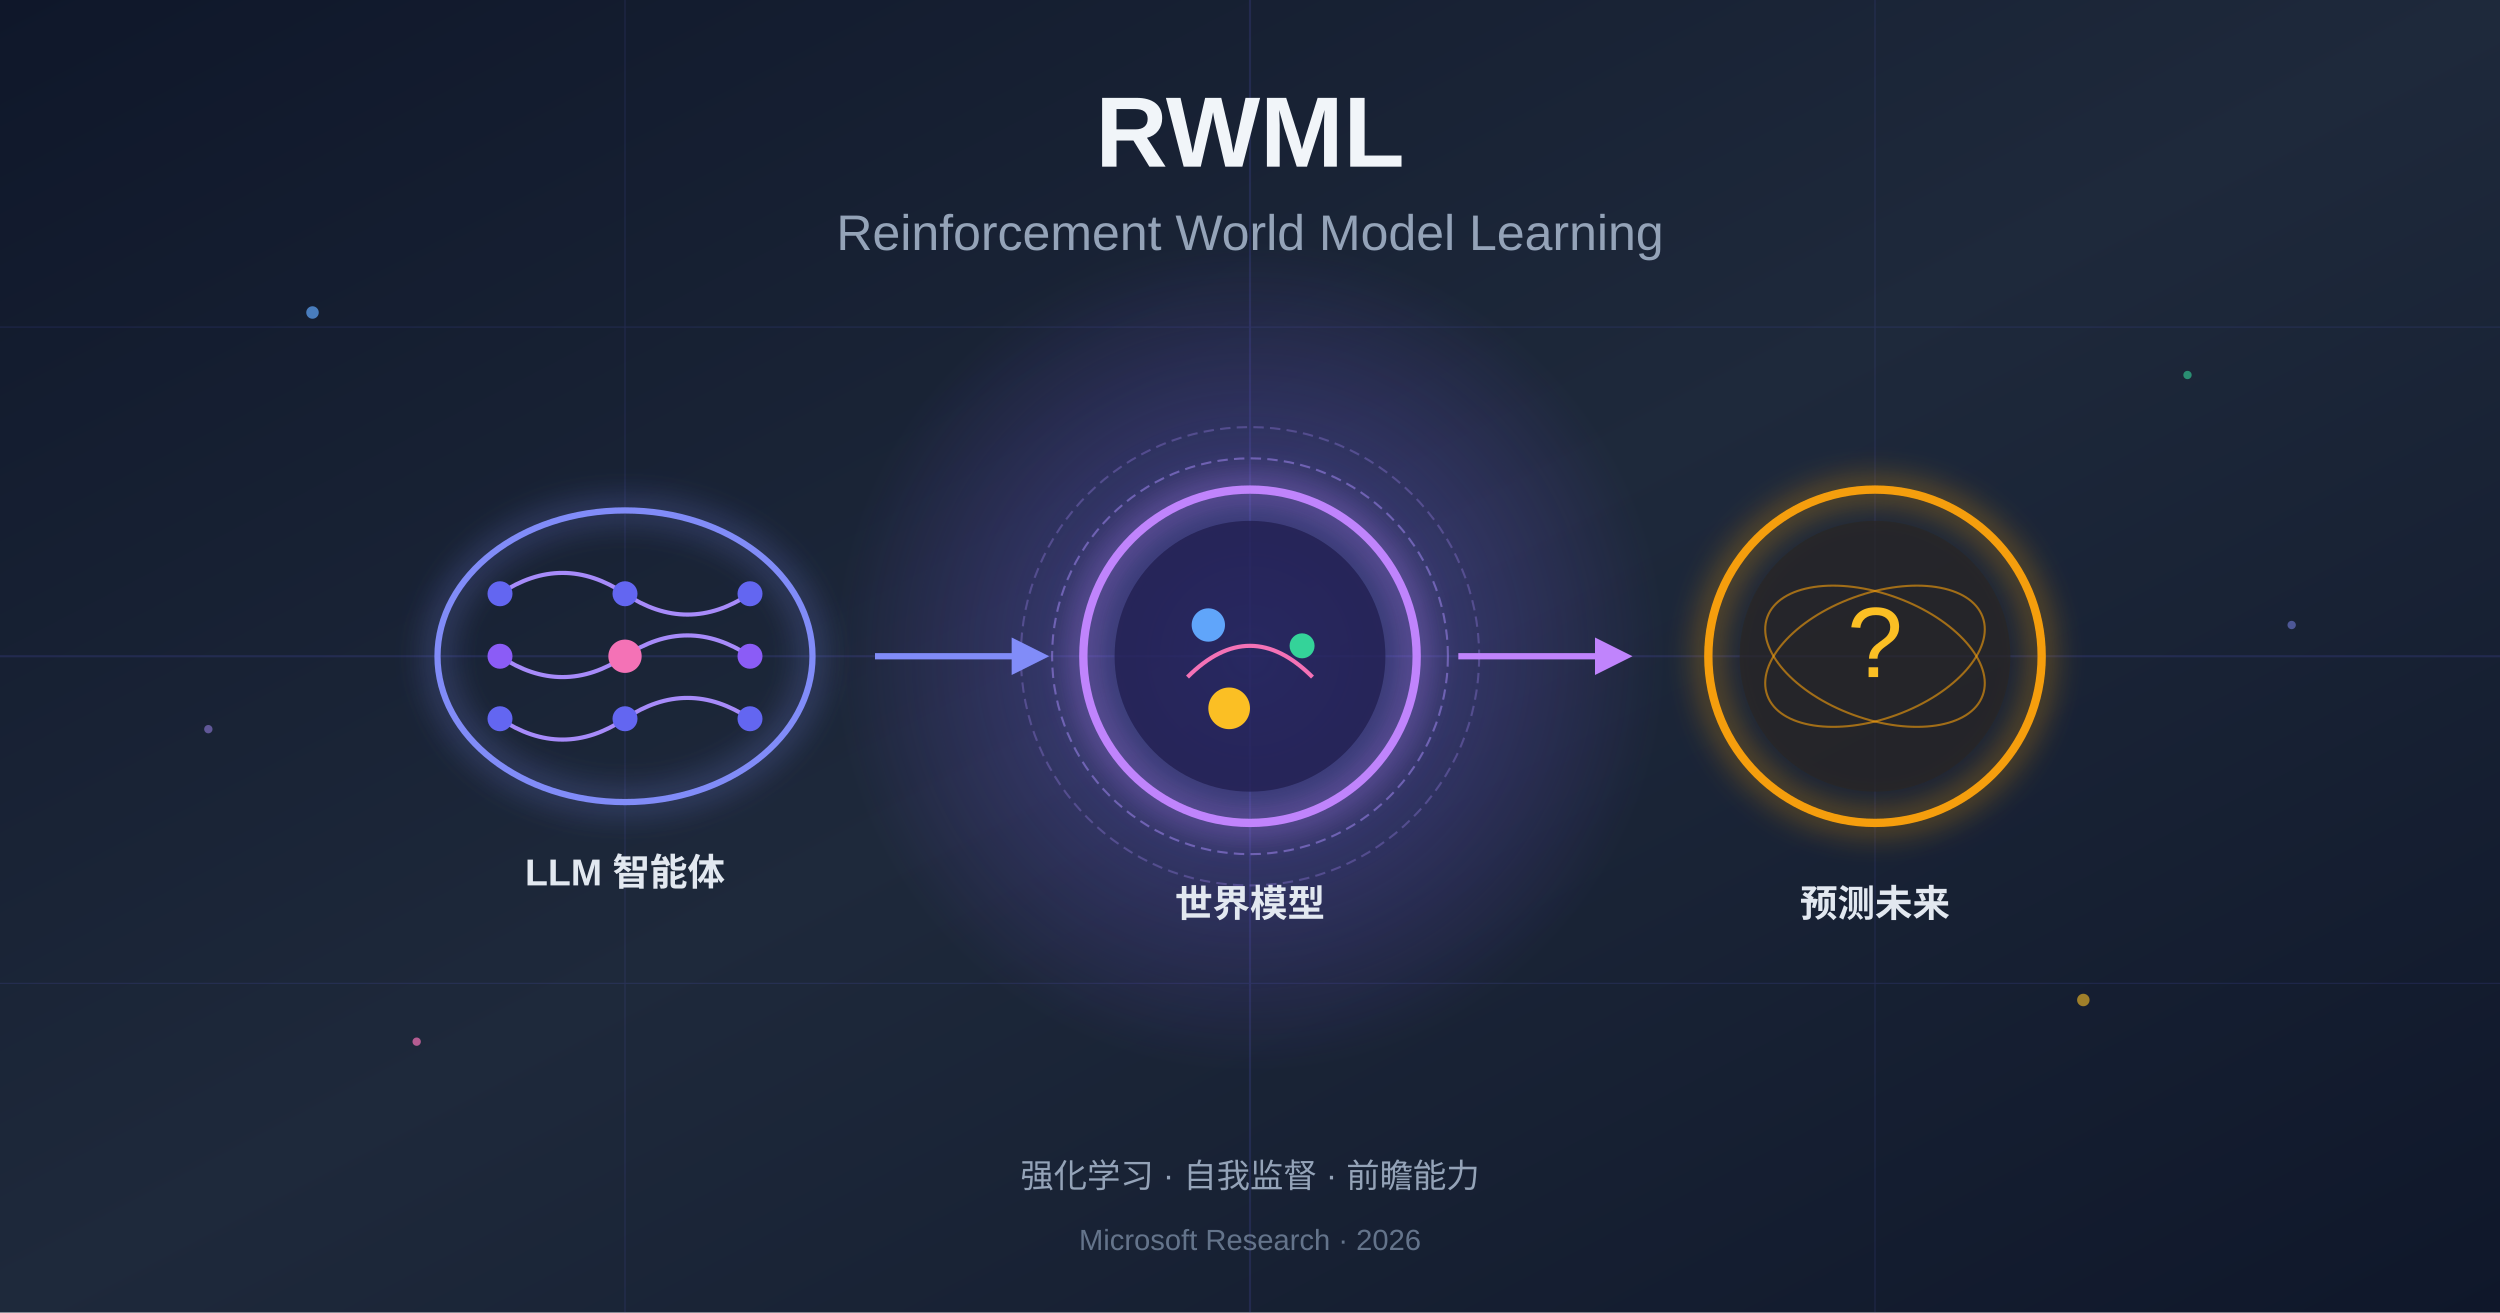
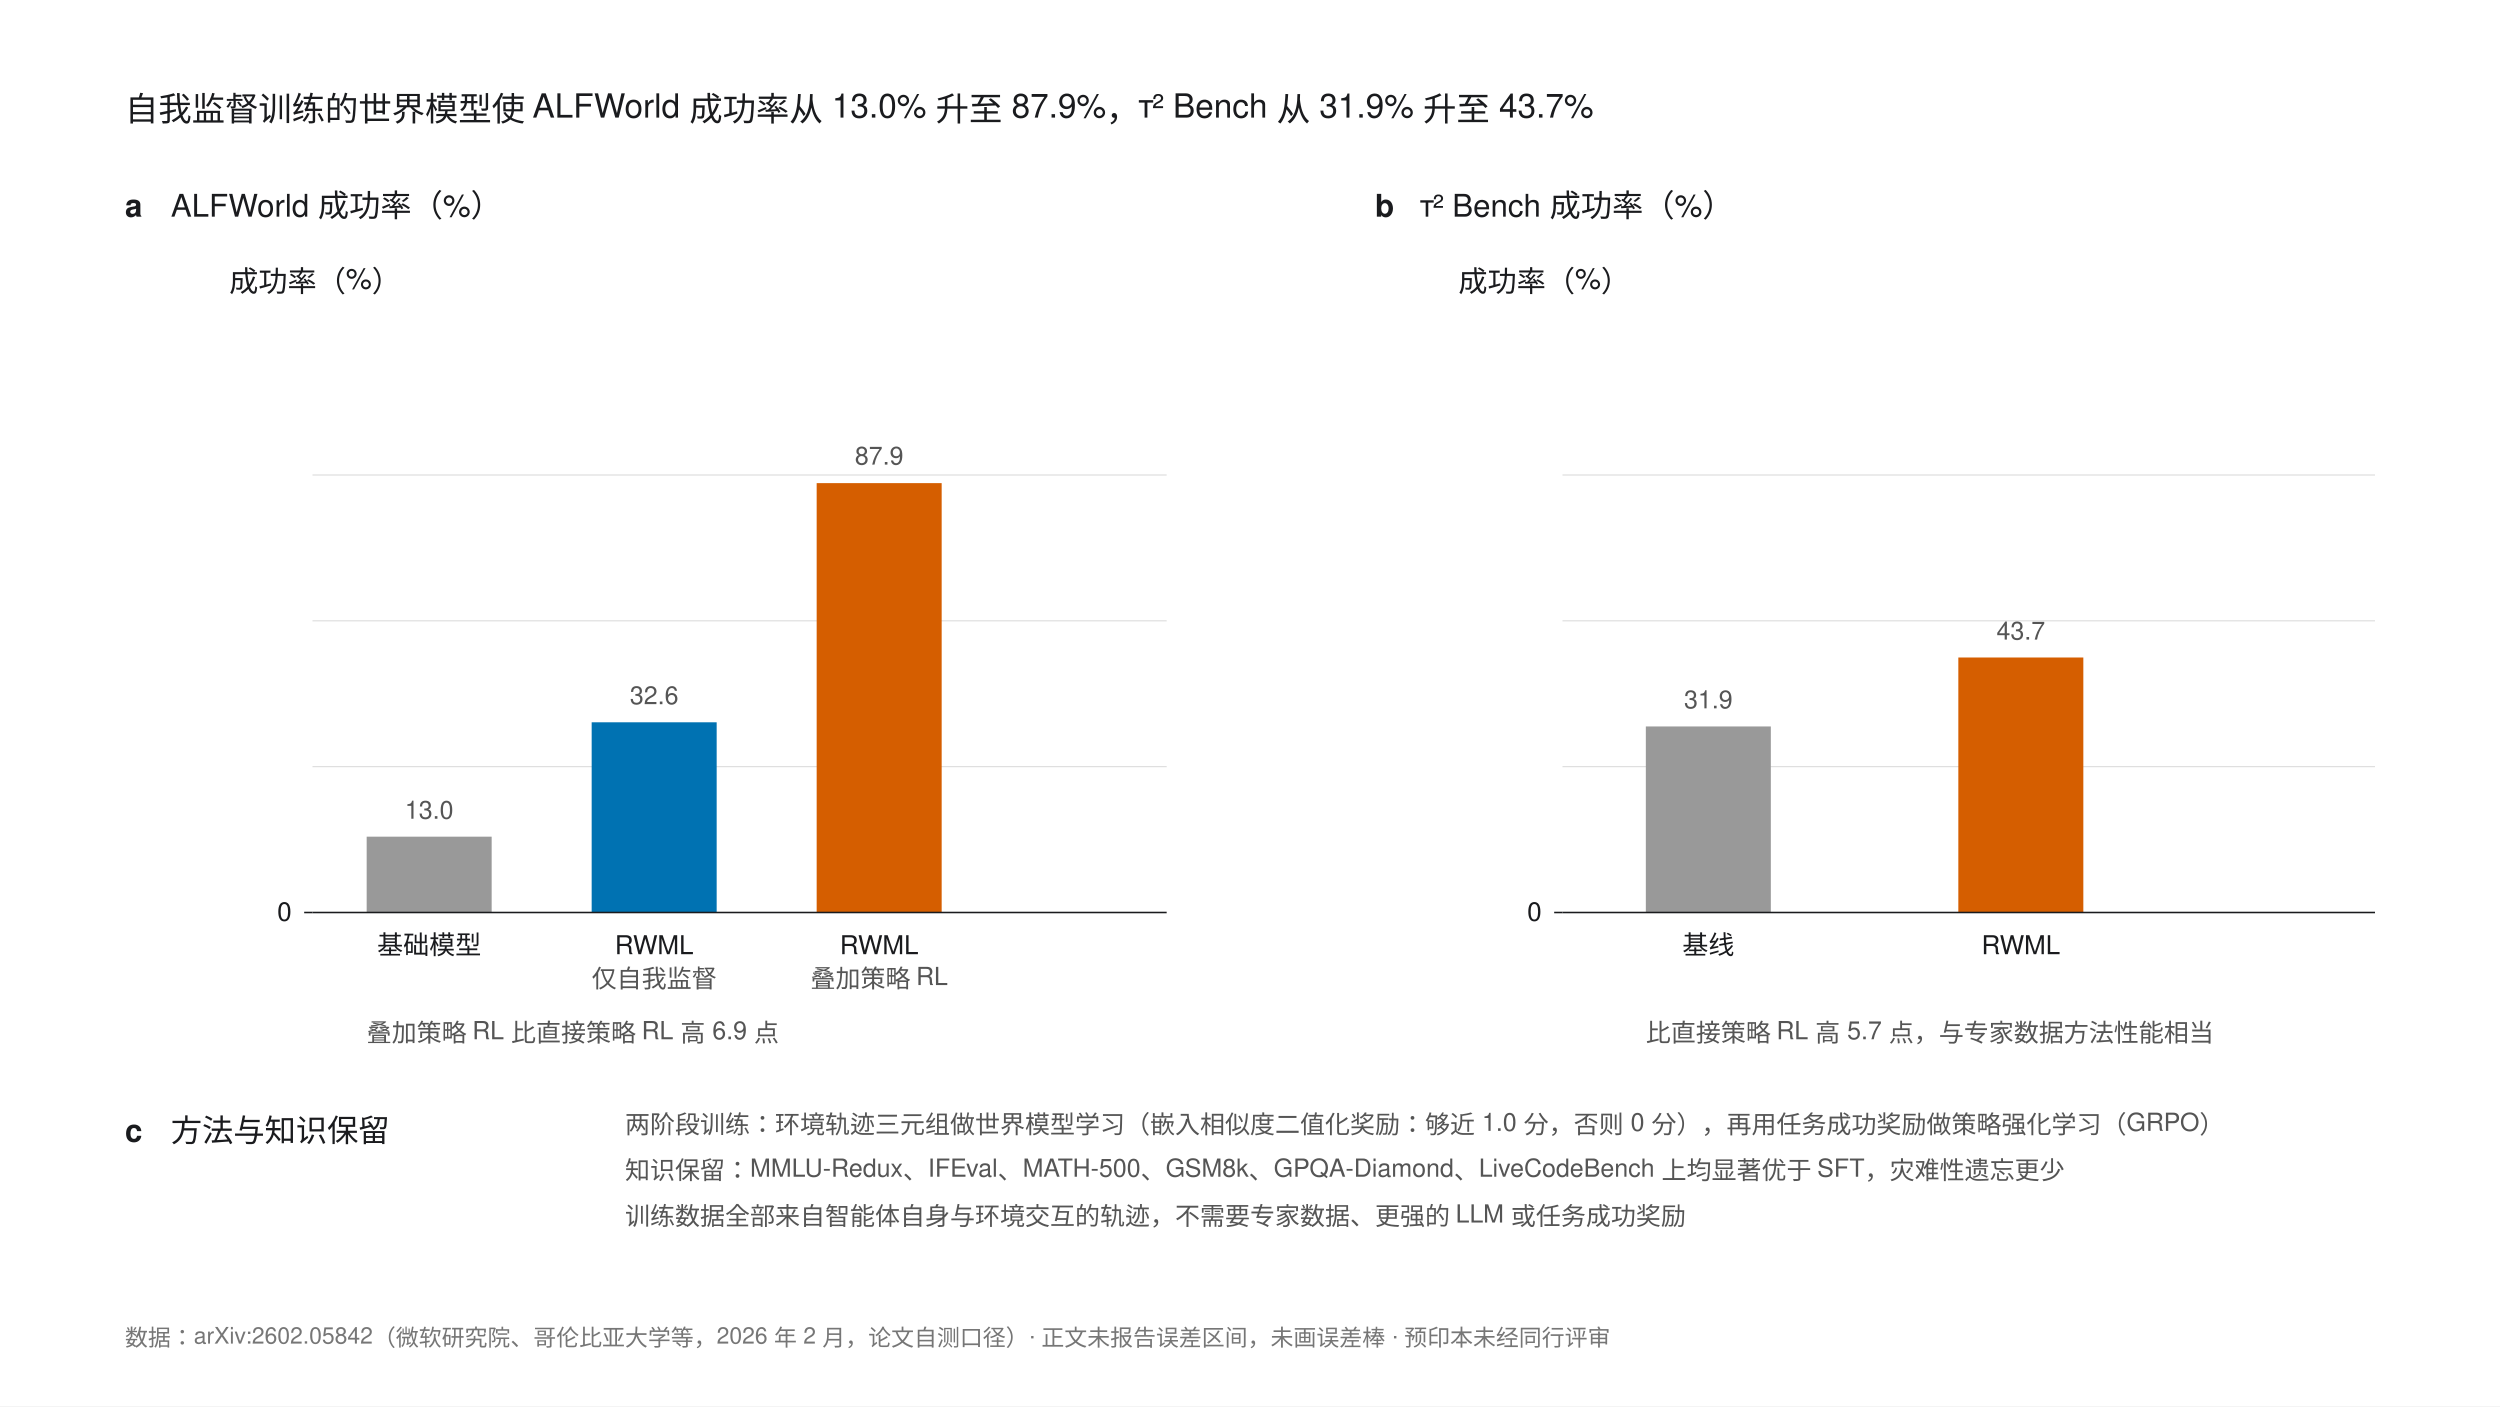
- <svg xmlns="http://www.w3.org/2000/svg" viewBox="0 0 1200 630" width="1200" height="630">
-   <defs>
-     <linearGradient id="bgGrad" x1="0%" y1="0%" x2="100%" y2="100%">
-       <stop offset="0%" style="stop-color:#0f172a;stop-opacity:1" />
-       <stop offset="50%" style="stop-color:#1e293b;stop-opacity:1" />
-       <stop offset="100%" style="stop-color:#0f172a;stop-opacity:1" />
-     </linearGradient>
-     <filter id="glow" x="-50%" y="-50%" width="200%" height="200%">
-       <feGaussianBlur stdDeviation="8" result="blur" />
-       <feMerge>
-         <feMergeNode in="blur" />
-         <feMergeNode in="SourceGraphic" />
-       </feMerge>
-     </filter>
-     <radialGradient id="centerGrad" cx="50%" cy="50%" r="50%">
-       <stop offset="0%" style="stop-color:#6366f1;stop-opacity:0.8" />
-       <stop offset="100%" style="stop-color:#8b5cf6;stop-opacity:0" />
-     </radialGradient>
-   </defs>
-   <rect width="1200" height="630" fill="url(#bgGrad)" />
-   <g opacity="0.15">
-     <path d="M0 315h1200M600 0v630" stroke="#6366f1" stroke-width="1" />
-     <path d="M0 157h1200M0 472h1200M300 0v630M900 0v630" stroke="#6366f1" stroke-width="0.5" />
+ <svg xmlns="http://www.w3.org/2000/svg" width="1200" height="675" viewBox="0 0 1200 675" font-family="'Helvetica Neue',Helvetica,Arial,'PingFang SC',sans-serif">
+   <rect width="1200" height="675" fill="#FFFFFF" />
+   <text x="60" y="58" font-size="16" fill="#1A1B1E">自我监督训练的世界模型使 ALFWorld 成功率从 13.0% 升至 87.9%，τ² Bench 从 31.9% 升至 43.7%</text>
+   <text x="60" y="104" font-size="15" font-weight="bold" fill="#1A1B1E">a</text>
+   <text x="82" y="104" font-size="15" fill="#1A1B1E">ALFWorld 成功率（%）</text>
+   <g stroke="#D9D9D9" stroke-width="0.5">
+     <line x1="150" y1="368" x2="560" y2="368" />
+     <line x1="150" y1="298" x2="560" y2="298" />
+     <line x1="150" y1="228" x2="560" y2="228" />
  </g>
-   <circle cx="600" cy="315" r="200" fill="url(#centerGrad)" opacity="0.6" />
-   <text x="600" y="80" font-family="Arial, sans-serif" font-size="48" font-weight="bold" fill="#f1f5f9" text-anchor="middle">RWML</text>
-   <text x="600" y="120" font-family="Arial, sans-serif" font-size="24" fill="#94a3b8" text-anchor="middle">Reinforcement World Model Learning</text>
-   <g transform="translate(300, 315)">
-     <ellipse cx="0" cy="0" rx="90" ry="70" fill="none" stroke="#818cf8" stroke-width="3" filter="url(#glow)" />
-     <path d="M-60 -30 Q-30 -50 0 -30 Q30 -10 60 -30" stroke="#a78bfa" stroke-width="2" fill="none" />
-     <path d="M-60 0 Q-30 20 0 0 Q30 -20 60 0" stroke="#a78bfa" stroke-width="2" fill="none" />
-     <path d="M-60 30 Q-30 50 0 30 Q30 10 60 30" stroke="#a78bfa" stroke-width="2" fill="none" />
-     <circle cx="-60" cy="-30" r="6" fill="#6366f1" />
-     <circle cx="0" cy="-30" r="6" fill="#6366f1" />
-     <circle cx="60" cy="-30" r="6" fill="#6366f1" />
-     <circle cx="-60" cy="0" r="6" fill="#8b5cf6" />
-     <circle cx="0" cy="0" r="8" fill="#f472b6" />
-     <circle cx="60" cy="0" r="6" fill="#8b5cf6" />
-     <circle cx="-60" cy="30" r="6" fill="#6366f1" />
-     <circle cx="0" cy="30" r="6" fill="#6366f1" />
-     <circle cx="60" cy="30" r="6" fill="#6366f1" />
-     <text x="0" y="110" font-family="Arial, sans-serif" font-size="18" font-weight="bold" fill="#e2e8f0" text-anchor="middle">LLM 智能体</text>
+   <rect x="176" y="401.6" width="60" height="36.4" fill="#999999" />
+   <text x="206" y="393" font-size="12" fill="#555" text-anchor="middle">13.0</text>
+   <text x="206" y="458" font-size="12.5" fill="#1A1B1E" text-anchor="middle">基础模型</text>
+   <rect x="284" y="346.7" width="60" height="91.3" fill="#0072B2" />
+   <text x="314" y="338" font-size="12" fill="#555" text-anchor="middle">32.6</text>
+   <text x="314" y="458" font-size="12.5" fill="#1A1B1E" text-anchor="middle">RWML</text>
+   <text x="314" y="474" font-size="12" fill="#555" text-anchor="middle">仅自我监督</text>
+   <rect x="392" y="231.9" width="60" height="206.1" fill="#D55E00" />
+   <text x="422" y="223" font-size="12" fill="#555" text-anchor="middle">87.9</text>
+   <text x="422" y="458" font-size="12.5" fill="#1A1B1E" text-anchor="middle">RWML</text>
+   <text x="422" y="474" font-size="12" fill="#555" text-anchor="middle">叠加策略 RL</text>
+   <line x1="150" y1="438" x2="560" y2="438" stroke="#1A1B1E" stroke-width="0.75" />
+   <g stroke="#1A1B1E" stroke-width="0.75">
+     <line x1="150" y1="438" x2="146" y2="438" />
  </g>
-   <g transform="translate(600, 315)">
-     <circle cx="0" cy="0" r="80" fill="none" stroke="#c084fc" stroke-width="4" filter="url(#glow)" />
-     <circle cx="0" cy="0" r="65" fill="#1e1b4b" opacity="0.7" />
-     <circle cx="-20" cy="-15" r="8" fill="#60a5fa" />
-     <circle cx="25" cy="-5" r="6" fill="#34d399" />
-     <circle cx="-10" cy="25" r="10" fill="#fbbf24" />
-     <path d="M-30 10 Q0 -20 30 10" stroke="#f472b6" stroke-width="2" fill="none" />
-     <circle cx="0" cy="0" r="95" fill="none" stroke="#a78bfa" stroke-width="1" opacity="0.5" stroke-dasharray="5,3" />
-     <circle cx="0" cy="0" r="110" fill="none" stroke="#a78bfa" stroke-width="1" opacity="0.3" stroke-dasharray="5,3" />
-     <text x="0" y="125" font-family="Arial, sans-serif" font-size="18" font-weight="bold" fill="#e2e8f0" text-anchor="middle">世界模型</text>
+   <g font-size="12.5" fill="#1A1B1E" text-anchor="end">
+     <text x="140" y="442">0</text>
  </g>
-   <g transform="translate(900, 315)">
-     <circle cx="0" cy="0" r="80" fill="none" stroke="#f59e0b" stroke-width="4" filter="url(#glow)" />
-     <circle cx="0" cy="0" r="65" fill="#292524" opacity="0.7" />
-     <text x="0" y="10" font-family="Arial, sans-serif" font-size="48" text-anchor="middle" fill="#fbbf24">?</text>
-     <ellipse cx="0" cy="0" rx="55" ry="30" fill="none" stroke="#f59e0b" stroke-width="1" opacity="0.6" transform="rotate(-20)" />
-     <ellipse cx="0" cy="0" rx="55" ry="30" fill="none" stroke="#f59e0b" stroke-width="1" opacity="0.6" transform="rotate(20)" />
-     <text x="0" y="125" font-family="Arial, sans-serif" font-size="18" font-weight="bold" fill="#e2e8f0" text-anchor="middle">预测未来</text>
+   <text x="110" y="140" font-size="14" fill="#1A1B1E">成功率（%）</text>
+   <text x="176" y="500" font-size="12" fill="#555">叠加策略 RL 比直接策略 RL 高 6.9 点</text>
+   <text x="660" y="104" font-size="15" font-weight="bold" fill="#1A1B1E">b</text>
+   <text x="682" y="104" font-size="15" fill="#1A1B1E">τ² Bench 成功率（%）</text>
+   <g stroke="#D9D9D9" stroke-width="0.5">
+     <line x1="750" y1="368" x2="1140" y2="368" />
+     <line x1="750" y1="298" x2="1140" y2="298" />
+     <line x1="750" y1="228" x2="1140" y2="228" />
  </g>
-   <g>
-     <defs>
-       <marker id="arrow1" viewBox="0 0 10 10" refX="8" refY="5" markerWidth="6" markerHeight="6" orient="auto-start-reverse">
-         <path d="M0 0 L10 5 L0 10 z" fill="#818cf8" />
-       </marker>
-       <marker id="arrow2" viewBox="0 0 10 10" refX="8" refY="5" markerWidth="6" markerHeight="6" orient="auto-start-reverse">
-         <path d="M0 0 L10 5 L0 10 z" fill="#c084fc" />
-       </marker>
-     </defs>
-     <path d="M420 315 L500 315" stroke="#818cf8" stroke-width="3" marker-end="url(#arrow1)" />
-     <path d="M700 315 L780 315" stroke="#c084fc" stroke-width="3" marker-end="url(#arrow2)" />
+   <rect x="790" y="348.7" width="60" height="89.3" fill="#999999" />
+   <text x="820" y="340" font-size="12" fill="#555" text-anchor="middle">31.9</text>
+   <text x="820" y="458" font-size="12.5" fill="#1A1B1E" text-anchor="middle">基线</text>
+   <rect x="940" y="315.6" width="60" height="122.4" fill="#D55E00" />
+   <text x="970" y="307" font-size="12" fill="#555" text-anchor="middle">43.7</text>
+   <text x="970" y="458" font-size="12.5" fill="#1A1B1E" text-anchor="middle">RWML</text>
+   <line x1="750" y1="438" x2="1140" y2="438" stroke="#1A1B1E" stroke-width="0.75" />
+   <g stroke="#1A1B1E" stroke-width="0.75">
+     <line x1="750" y1="438" x2="746" y2="438" />
  </g>
-   <text x="600" y="570" font-family="Arial, sans-serif" font-size="16" fill="#94a3b8" text-anchor="middle">强化学习 · 自我监督 · 前瞻能力</text>
-   <text x="600" y="600" font-family="Arial, sans-serif" font-size="14" fill="#64748b" text-anchor="middle">Microsoft Research · 2026</text>
-   <g>
-     <circle cx="150" cy="150" r="3" fill="#60a5fa" opacity="0.7" />
-     <circle cx="1050" cy="180" r="2" fill="#34d399" opacity="0.6" />
-     <circle cx="200" cy="500" r="2" fill="#f472b6" opacity="0.7" />
-     <circle cx="1000" cy="480" r="3" fill="#fbbf24" opacity="0.6" />
-     <circle cx="100" cy="350" r="2" fill="#a78bfa" opacity="0.5" />
-     <circle cx="1100" cy="300" r="2" fill="#818cf8" opacity="0.5" />
+   <g font-size="12.5" fill="#1A1B1E" text-anchor="end">
+     <text x="740" y="442">0</text>
  </g>
+   <text x="700" y="140" font-size="14" fill="#1A1B1E">成功率（%）</text>
+   <text x="790" y="500" font-size="12" fill="#555">比直接策略 RL 高 5.7 点，与专家数据方法性能相当</text>
+   <text x="60" y="548" font-size="15" font-weight="bold" fill="#1A1B1E">c</text>
+   <text x="82" y="548" font-size="15" fill="#1A1B1E">方法与知识保留</text>
+   <g font-size="12" fill="#555">
+     <text x="300" y="544">两阶段训练：环境轨迹三元组做世界模型学习（嵌入相似度二值化奖励：够近 1.0 分，否则 0 分），再用任务成功奖励做策略强化学习（GRPO）</text>
+     <text x="300" y="566">知识保留：MMLU-Redux、IFEval、MATH-500、GSM8k、GPQA-Diamond、LiveCodeBench 上均显著优于 SFT，灾难性遗忘更少</text>
+     <text x="300" y="588">训练数据全部来自智能体自身与环境交互的轨迹，不需要专家数据、更强的 LLM 或任务成功奖励</text>
+   </g>
+   <text x="60" y="646" font-size="11" fill="#767676">数据：arXiv:2602.05842（微软研究院、哥伦比亚大学等，2026 年 2 月，论文自测口径）· 正文未报告误差区间，未画误差棒 · 预印本未经同行评审</text>
</svg>
